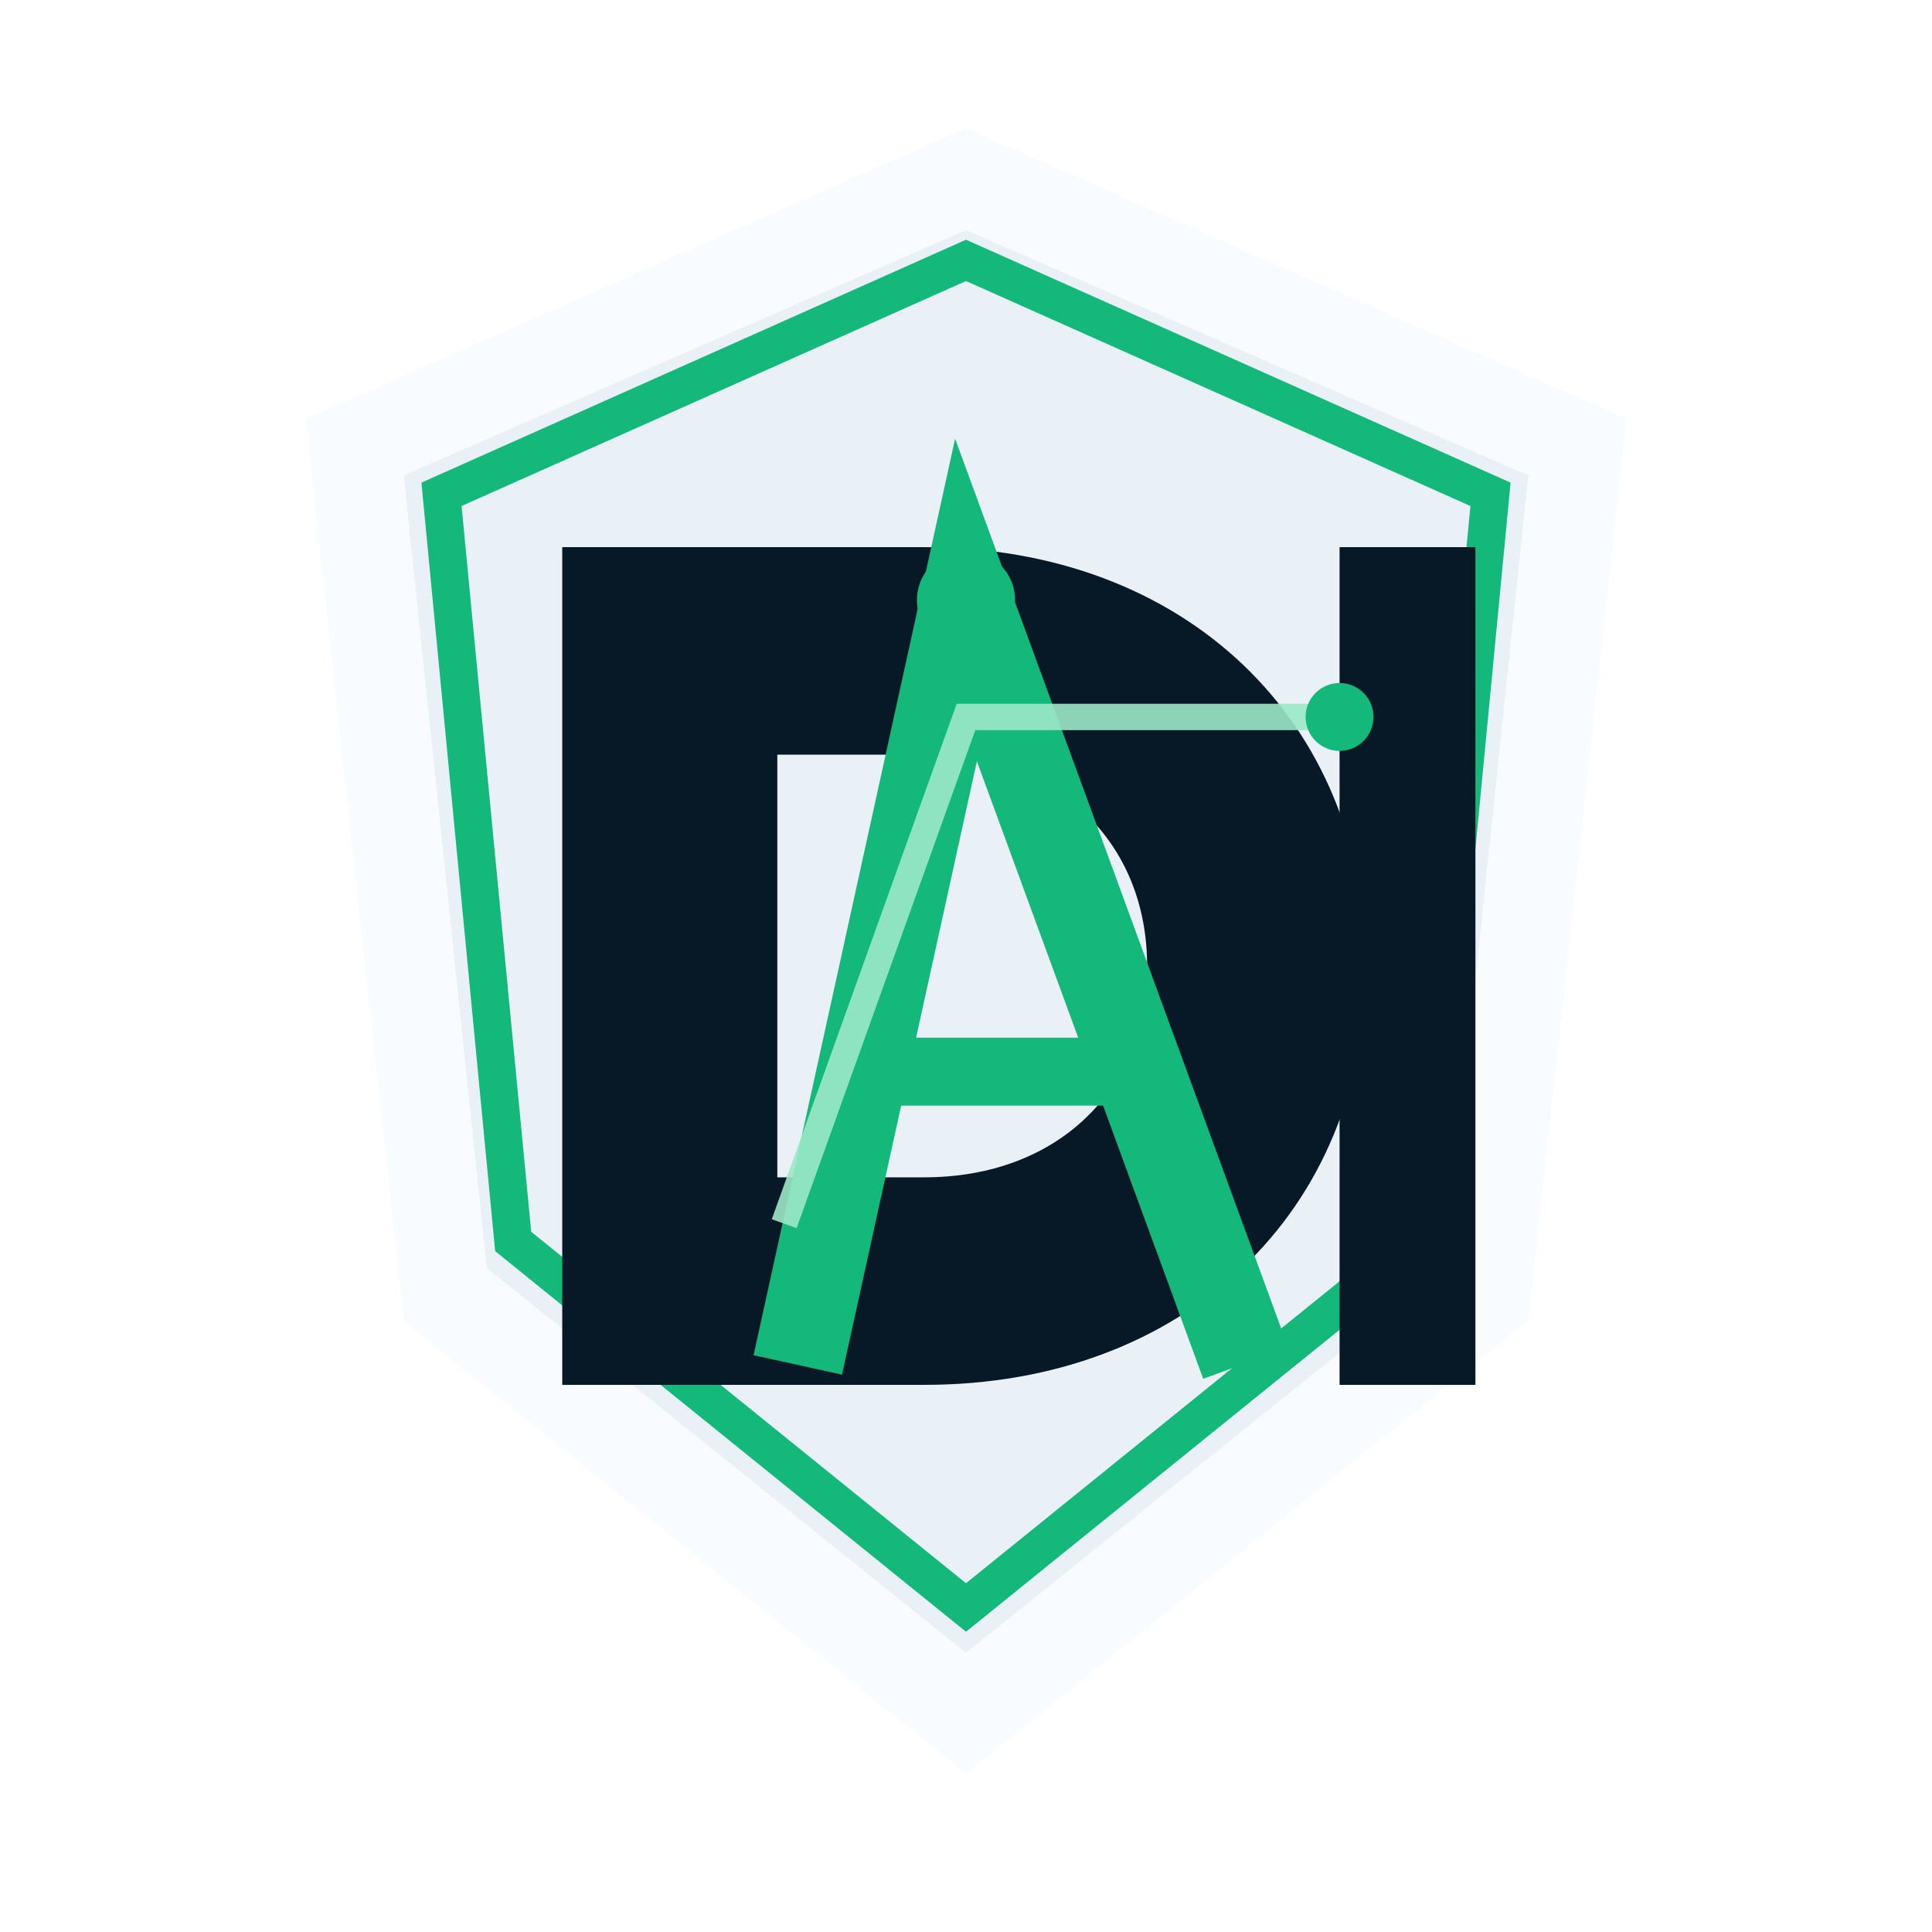
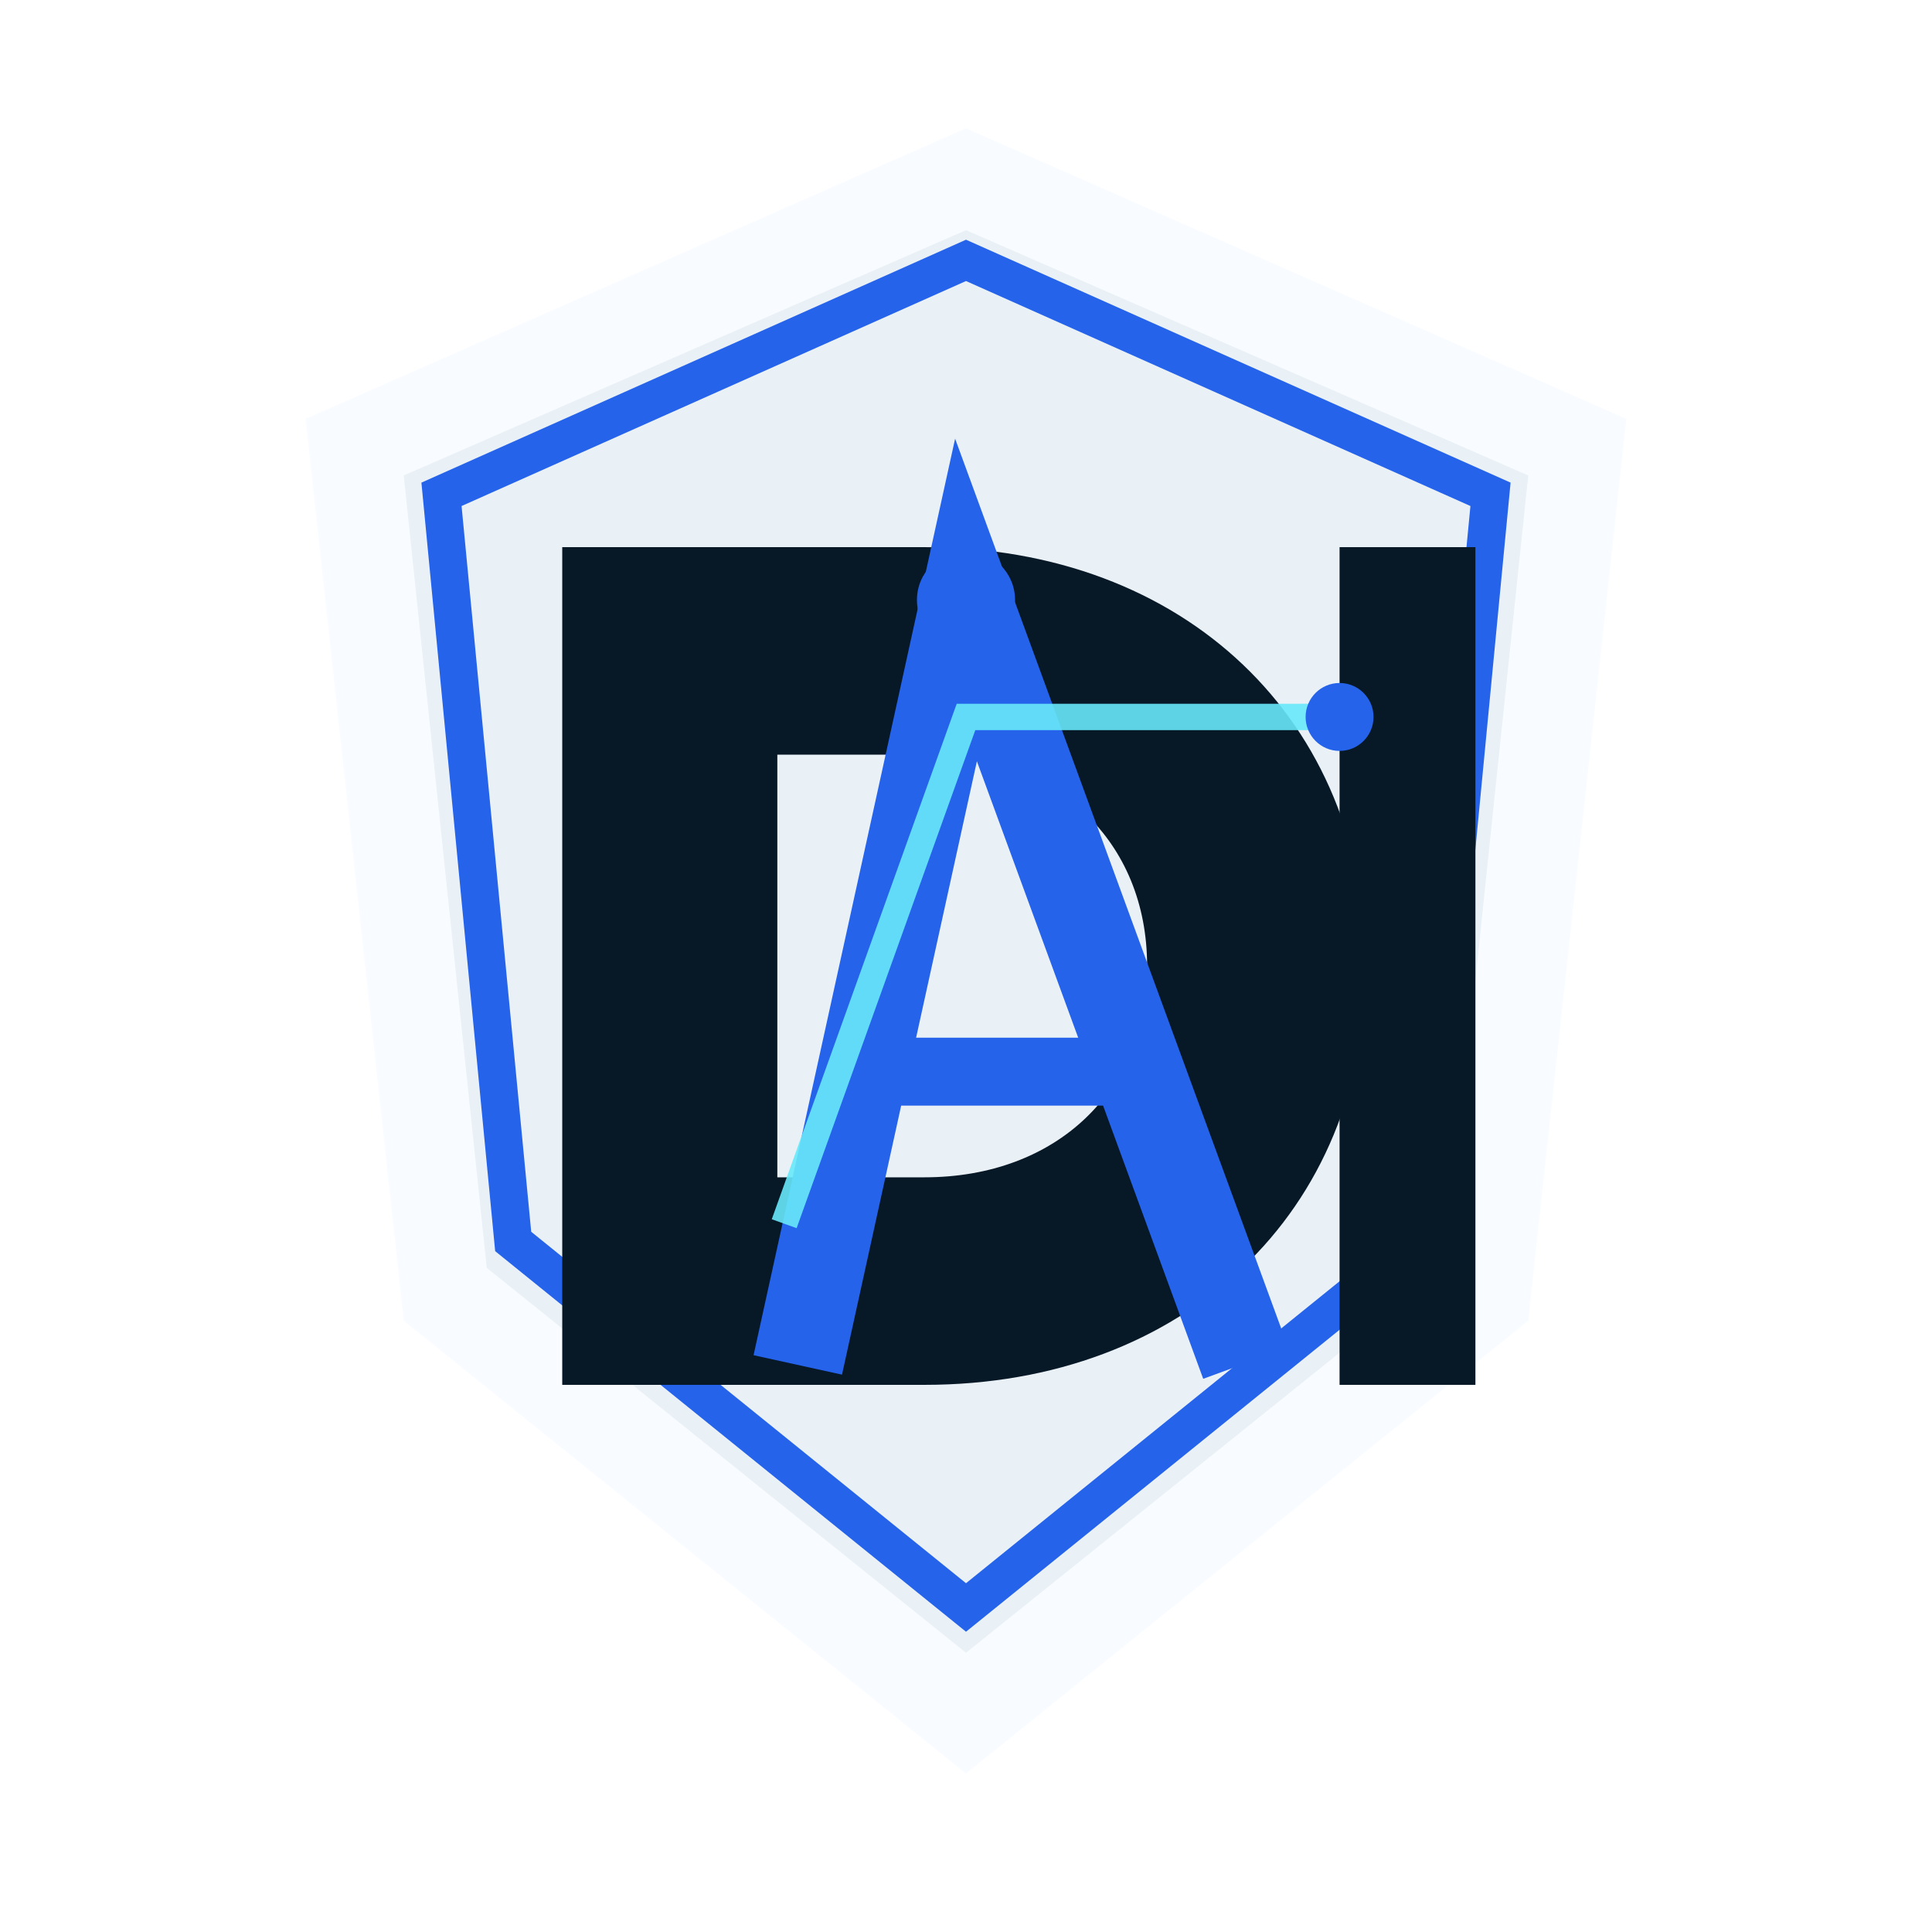
<svg xmlns="http://www.w3.org/2000/svg" viewBox="0 0 512 512" role="img" aria-labelledby="title desc">
  <defs>
    <style>
      .navy{fill:#071827}
      .white{fill:#f8fbff}
      .soft{fill:#dce7ee}
-       .emerald{fill:none;stroke:#14b87a;stroke-linecap:square;stroke-linejoin:miter}
-       .emerald-fill{fill:#14b87a}
-       .fine{fill:none;stroke:#9be8c8;stroke-linecap:square;stroke-linejoin:miter}
+       .emerald{fill:none;stroke:#2563eb;stroke-linecap:square;stroke-linejoin:miter}
+       .emerald-fill{fill:#2563eb}
+       .fine{fill:none;stroke:#67e8f9;stroke-linecap:square;stroke-linejoin:miter}
    </style>
  </defs>
  <g id="dai-icon">
    <path class="white" d="M256 34 431 111 405 350 256 470 107 350 81 111Z" />
    <path class="soft" opacity=".55" d="M256 61 405 126 383 336 256 438 129 336 107 126Z" />
    <path class="emerald" stroke-width="10" d="M256 69 395 131 376 329 256 426 136 329 117 131Z" />
    <path class="navy" fill-rule="evenodd" d="M149 145h96c69 0 117 46 117 111s-48 111-117 111h-96V145Zm57 55v112h39c35 0 59-23 59-56s-24-56-59-56h-39Z" />
    <path class="navy" d="M355 145h36v222h-36Z" />
    <path class="emerald" stroke-width="24" d="M214 350 256 159 326 350" />
    <path class="emerald" stroke-width="18" d="M237 284h62" />
    <path class="fine" stroke-width="7" opacity=".9" d="M209 321 256 190h99" />
    <circle class="emerald-fill" cx="256" cy="159" r="13" />
    <circle class="emerald-fill" cx="214" cy="350" r="10" />
    <circle class="emerald-fill" cx="326" cy="350" r="10" />
    <circle class="emerald-fill" cx="355" cy="190" r="9" />
  </g>
</svg>
